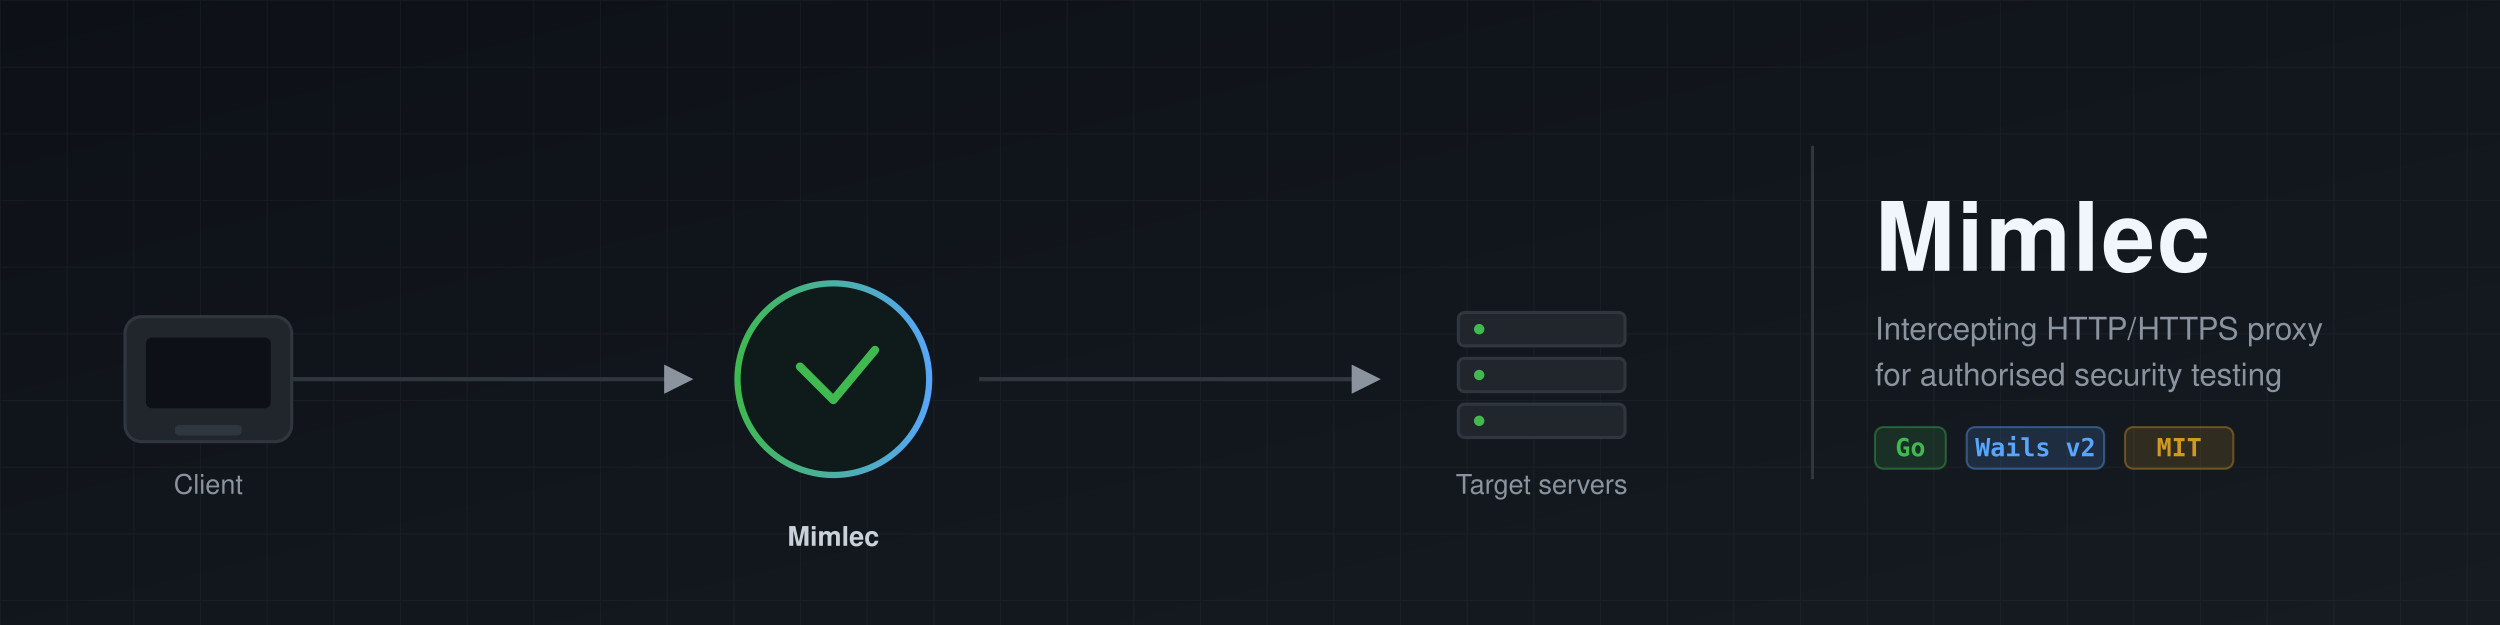
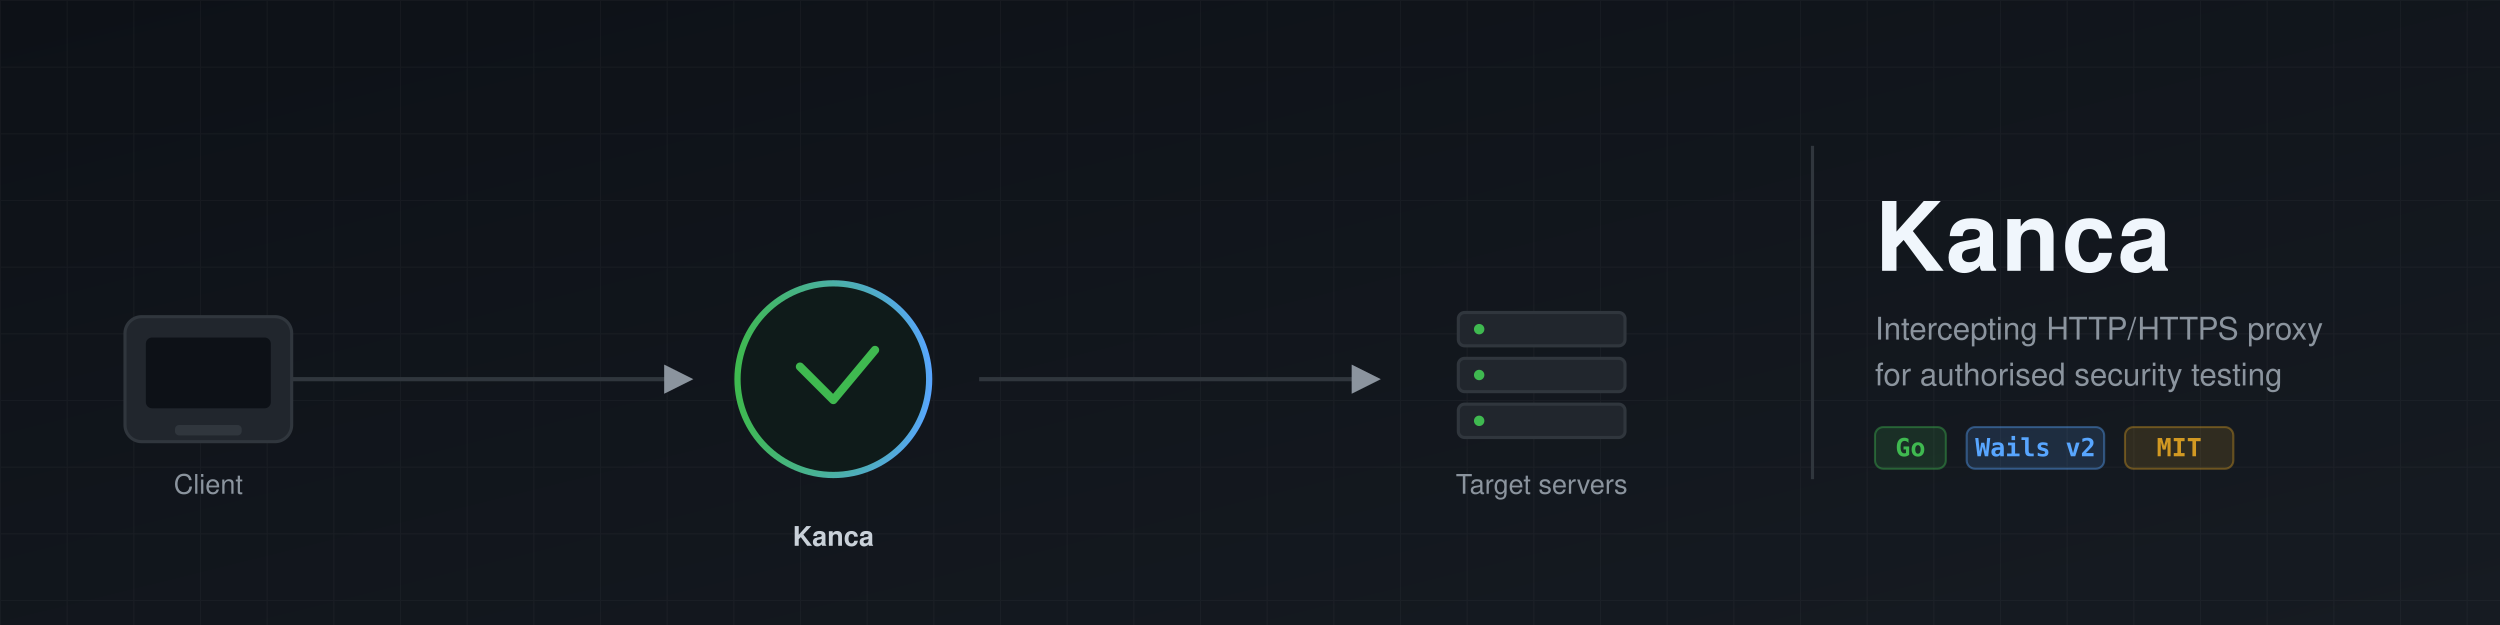
- <svg xmlns="http://www.w3.org/2000/svg" viewBox="0 0 1200 300" role="img" aria-labelledby="mimlecTitle mimlecDesc">
+ <svg xmlns="http://www.w3.org/2000/svg" viewBox="0 0 1200 300" role="img" aria-labelledby="kancaTitle kancaDesc">
  <defs>
    <linearGradient id="bg" x1="0" y1="0" x2="1" y2="1">
      <stop offset="0%" stop-color="#0d1117" />
      <stop offset="100%" stop-color="#161b22" />
    </linearGradient>
    <linearGradient id="accent" x1="0" y1="0" x2="1" y2="0">
      <stop offset="0%" stop-color="#3fb950" />
      <stop offset="100%" stop-color="#58a6ff" />
    </linearGradient>
    <pattern id="grid" width="32" height="32" patternUnits="userSpaceOnUse">
      <path d="M 32 0 L 0 0 0 32" fill="none" stroke="#ffffff" stroke-opacity="0.035" stroke-width="1" />
    </pattern>
    <marker id="arrow" viewBox="0 0 10 10" refX="8" refY="5" markerWidth="7" markerHeight="7" orient="auto-start-reverse">
      <path d="M 0 0 L 10 5 L 0 10 z" fill="#8b949e" />
    </marker>
  </defs>
  <rect width="1200" height="300" fill="url(#bg)" />
  <rect width="1200" height="300" fill="url(#grid)" />
  <g transform="translate(0,182)">
    <line x1="140" y1="0" x2="330" y2="0" stroke="#30363d" stroke-width="2" marker-end="url(#arrow)" />
    <line x1="470" y1="0" x2="660" y2="0" stroke="#30363d" stroke-width="2" marker-end="url(#arrow)" />
    <g transform="translate(60,-30)">
      <rect width="80" height="60" rx="8" fill="#21262d" stroke="#30363d" stroke-width="1.5" />
      <rect x="10" y="10" width="60" height="34" rx="3" fill="#0d1117" />
      <rect x="24" y="52" width="32" height="5" rx="2" fill="#30363d" />
    </g>
    <text x="100" y="55" text-anchor="middle" fill="#8b949e" font-family="'Segoe UI', Helvetica, Arial, sans-serif" font-size="13">Client</text>
    <g transform="translate(400,0)">
      <circle r="46" fill="#0d1117" stroke="url(#accent)" stroke-width="3" />
      <circle r="46" fill="#3fb950" fill-opacity="0.06" />
      <path d="M -16 -6 L 0 10 L 20 -14" fill="none" stroke="#3fb950" stroke-width="4" stroke-linecap="round" stroke-linejoin="round" />
    </g>
-     <text x="400" y="80" text-anchor="middle" fill="#c9d1d9" font-family="'Segoe UI', Helvetica, Arial, sans-serif" font-size="13" font-weight="600">Mimlec</text>
+     <text x="400" y="80" text-anchor="middle" fill="#c9d1d9" font-family="'Segoe UI', Helvetica, Arial, sans-serif" font-size="13" font-weight="600">Kanca</text>
    <g transform="translate(700,-32)">
      <rect width="80" height="16" rx="3" fill="#21262d" stroke="#30363d" stroke-width="1.5" />
      <rect width="80" height="16" y="22" rx="3" fill="#21262d" stroke="#30363d" stroke-width="1.5" />
      <rect width="80" height="16" y="44" rx="3" fill="#21262d" stroke="#30363d" stroke-width="1.5" />
      <circle cx="10" cy="8" r="2.5" fill="#3fb950" />
      <circle cx="10" cy="30" r="2.5" fill="#3fb950" />
      <circle cx="10" cy="52" r="2.5" fill="#3fb950" />
    </g>
    <text x="740" y="55" text-anchor="middle" fill="#8b949e" font-family="'Segoe UI', Helvetica, Arial, sans-serif" font-size="13">Target servers</text>
  </g>
  <g transform="translate(870,0)">
    <line x1="0" y1="70" x2="0" y2="230" stroke="#30363d" stroke-width="1.5" />
-     <text x="30" y="130" fill="#f0f6fc" font-family="'Segoe UI', Helvetica, Arial, sans-serif" font-size="46" font-weight="700" letter-spacing="1">Mimlec</text>
+     <text x="30" y="130" fill="#f0f6fc" font-family="'Segoe UI', Helvetica, Arial, sans-serif" font-size="46" font-weight="700" letter-spacing="1">Kanca</text>
    <text x="30" y="163" fill="#8b949e" font-family="'Segoe UI', Helvetica, Arial, sans-serif" font-size="15">Intercepting HTTP/HTTPS proxy</text>
    <text x="30" y="185" fill="#8b949e" font-family="'Segoe UI', Helvetica, Arial, sans-serif" font-size="15">for authorised security testing</text>
    <g transform="translate(30,205)" font-family="'SFMono-Regular', Consolas, monospace" font-size="12" font-weight="600">
      <rect x="0" y="0" width="34" height="20" rx="4" fill="#3fb950" fill-opacity="0.15" stroke="#3fb950" stroke-opacity="0.4" />
      <text x="17" y="14" text-anchor="middle" fill="#3fb950">Go</text>
      <rect x="44" y="0" width="66" height="20" rx="4" fill="#58a6ff" fill-opacity="0.15" stroke="#58a6ff" stroke-opacity="0.4" />
      <text x="77" y="14" text-anchor="middle" fill="#58a6ff">Wails v2</text>
      <rect x="120" y="0" width="52" height="20" rx="4" fill="#d29922" fill-opacity="0.15" stroke="#d29922" stroke-opacity="0.4" />
      <text x="146" y="14" text-anchor="middle" fill="#d29922">MIT</text>
    </g>
  </g>
</svg>
